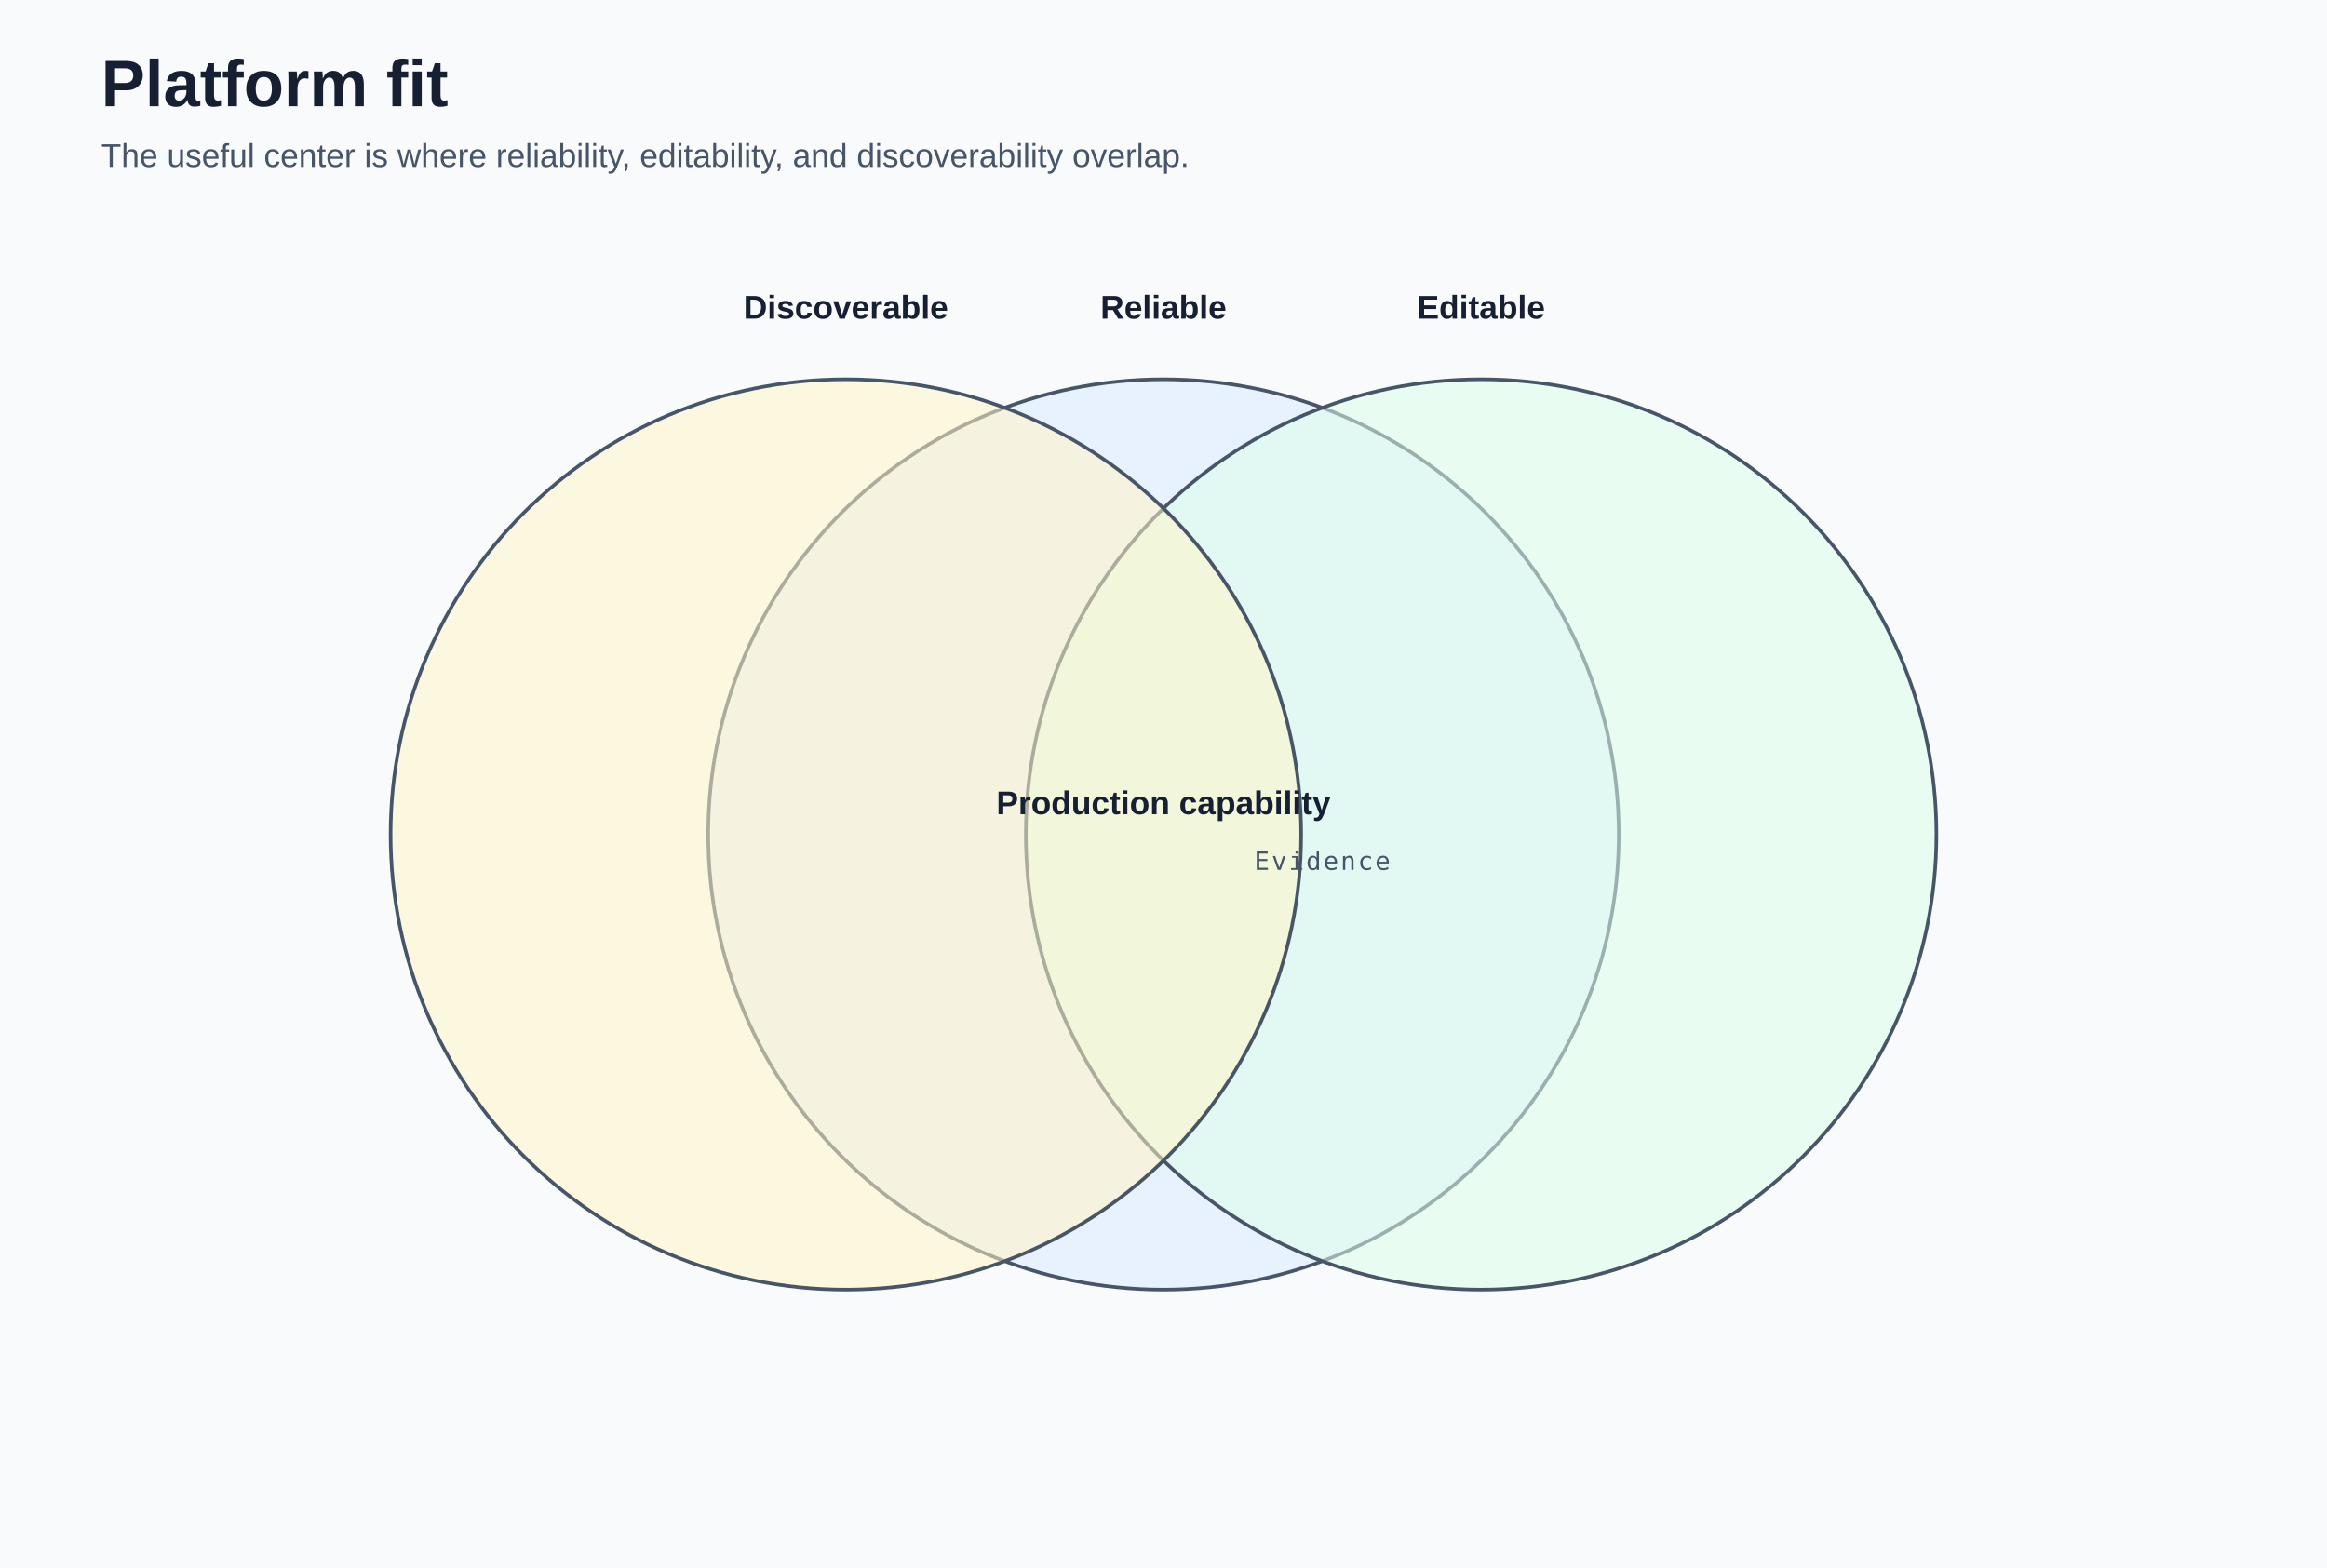
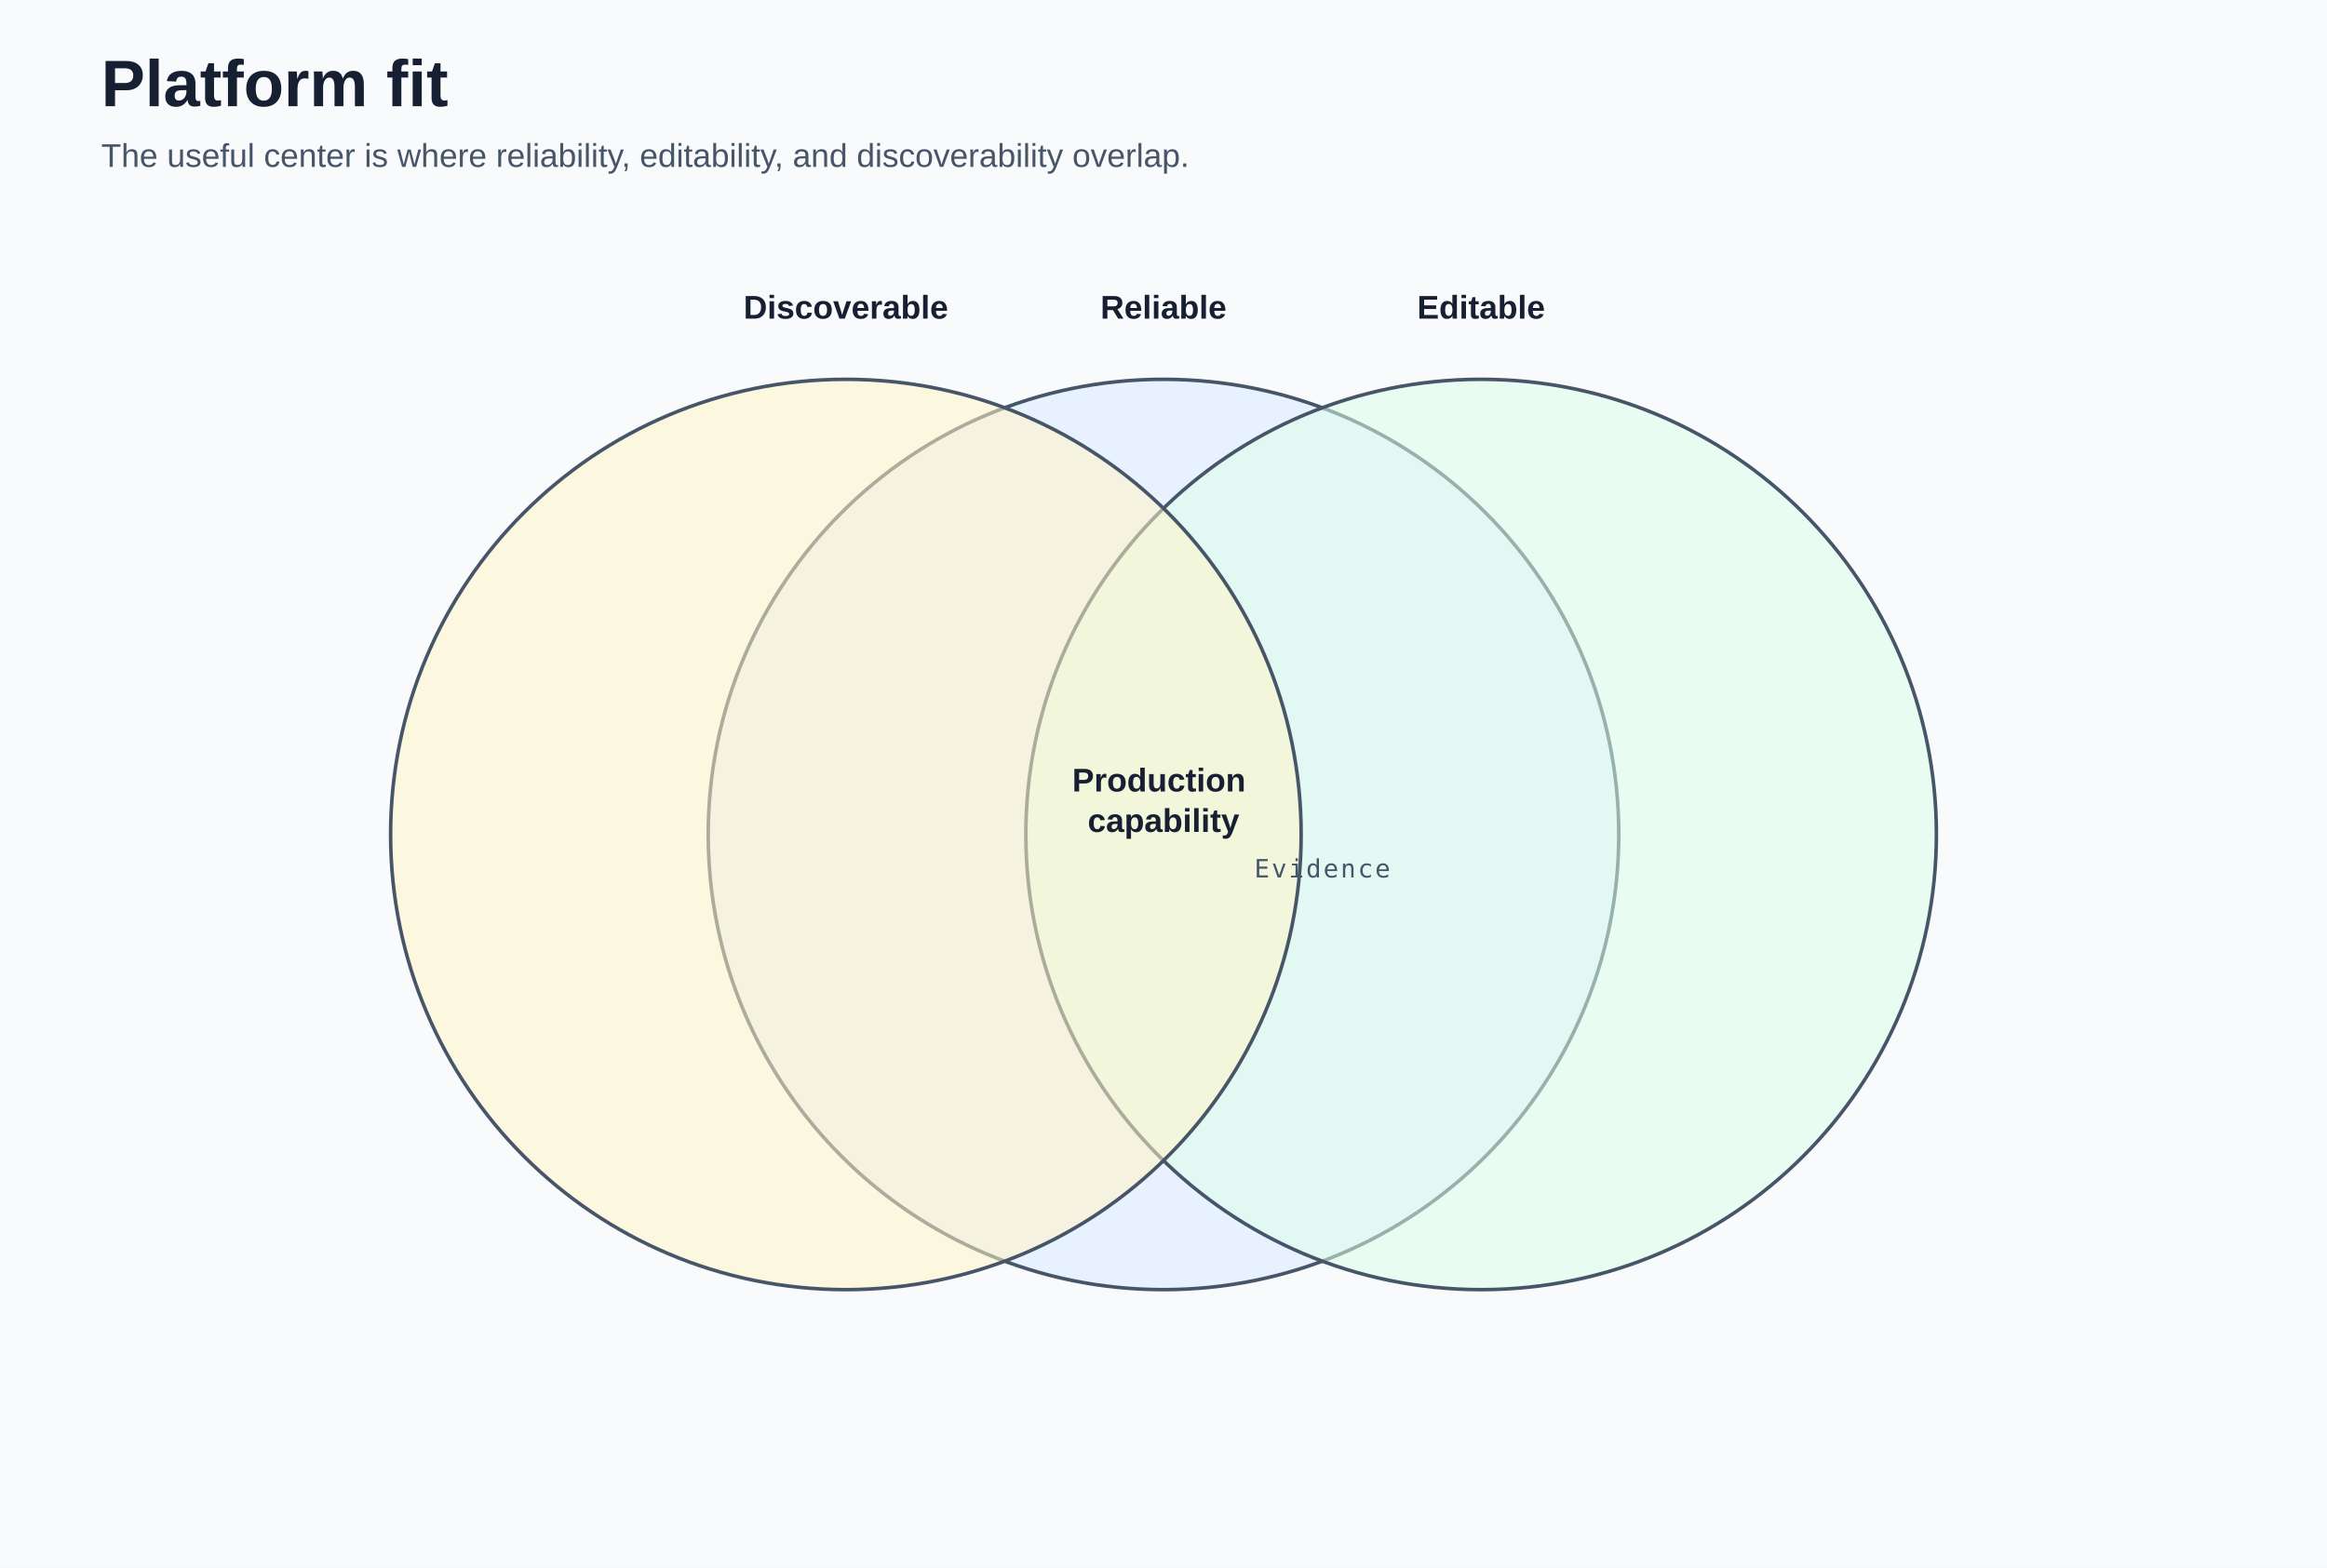
<svg xmlns="http://www.w3.org/2000/svg" width="920" height="620" viewBox="0 0 920 620" role="img" aria-labelledby="notemd-gallery-venn-platform-title notemd-gallery-venn-platform-desc" data-notemd-renderer="notemd-reference-layouts@1.1.0" data-layout-safety="notemd-layout-safety@1.0.0">
  <style>
        .ref-canvas { fill: #f8fafc; }
        .ref-title { fill: #172033; font: 700 26px "Segoe UI", Arial, sans-serif; }
        .ref-summary { fill: #475569; font: 13px "Segoe UI", Arial, sans-serif; }
        .ref-zone { fill: #ffffff; stroke: #cbd5e1; stroke-width: 1; }
        .ref-zone-label { fill: #475569; font: 700 10px "Segoe UI", Arial, sans-serif; letter-spacing: 1.5px; }
        .ref-node { fill: #ffffff; stroke: #cbd5e1; stroke-width: 1.2; }
        .ref-node.focal { fill: #fff7ed; stroke: #c2410c; stroke-width: 1.8; }
        .ref-node.external { stroke-dasharray: 5 4; }
        .ref-node-label { fill: #172033; font: 600 13px "Segoe UI", Arial, sans-serif; }
        .ref-header-label { fill: #ffffff; font: 600 11px "Segoe UI", Arial, sans-serif; }
        .ref-node-sub { fill: #475569; font: 10px Consolas, monospace; }
        .ref-hub-label { fill: #f8fafc; font: 600 13px "Segoe UI", Arial, sans-serif; }
        .ref-hub-sub { fill: #e2e8f0; font: 10px Consolas, monospace; }
        .ref-edge { fill: none; stroke: #475569; stroke-width: 1.5; }
        .ref-edge.accent { stroke: #c2410c; stroke-width: 2; marker-end: url(#notemd-reference-arrow-accent); }
        .ref-edge.link { stroke: #1d4ed8; marker-end: url(#notemd-reference-arrow-link); }
        .ref-edge.trigger { stroke-dasharray: 5 4; }
        .ref-edge.dashed { stroke-dasharray: 5 4; }
        .ref-edge-label { fill: #475569; font: 10px Consolas, monospace; paint-order: stroke; stroke: #f8fafc; stroke-width: 5px; }
        .ref-axis { stroke: #cbd5e1; stroke-width: 1; }
        .ref-axis-label { fill: #475569; font: 10px Consolas, monospace; }
        .ref-chip { fill: #e2e8f0; stroke: #cbd5e1; stroke-width: .7; }
        .ref-chip-text { fill: #172033; font: 700 8px Consolas, monospace; }
        .ref-focal-fill { fill: #fff7ed; stroke: #c2410c; stroke-width: 1.8; }
        .ref-caption { fill: #475569; font: 10px Consolas, monospace; letter-spacing: .8px; }
    </style>
  <defs>
    <marker id="notemd-reference-arrow" markerWidth="8" markerHeight="8" refX="7" refY="4" orient="auto">
      <path d="M0 0 L8 4 L0 8 Z" fill="#475569" />
    </marker>
    <marker id="notemd-reference-arrow-accent" markerWidth="8" markerHeight="8" refX="7" refY="4" orient="auto">
      <path d="M0 0 L8 4 L0 8 Z" fill="#c2410c" />
    </marker>
    <marker id="notemd-reference-arrow-link" markerWidth="8" markerHeight="8" refX="7" refY="4" orient="auto">
      <path d="M0 0 L8 4 L0 8 Z" fill="#1d4ed8" />
    </marker>
  </defs>
  <rect class="ref-canvas" x="0" y="0" width="920" height="620" />
  <text x="40" y="42" text-anchor="start" class="ref-title" data-layout-safety="notemd-layout-safety@1.0.0">
    <tspan x="40" dy="0">Platform fit</tspan>
  </text>
  <text x="40" y="66" text-anchor="start" class="ref-summary" data-layout-safety="notemd-layout-safety@1.0.0">
    <tspan x="40" dy="0">The useful center is where reliability, editability, and discoverability overlap.</tspan>
  </text>
  <g id="reference-set-reliable">
    <circle cx="460" cy="330" r="180" fill="#dbeafe" fill-opacity=".55" stroke="#475569" stroke-width="1.4" />
    <text x="460" y="126" text-anchor="middle" class="ref-node-label" data-layout-safety="notemd-layout-safety@1.0.0">
      <tspan x="460" dy="0">Reliable</tspan>
    </text>
  </g>
  <g id="reference-set-editable">
    <circle cx="585.574" cy="330" r="180" fill="#dcfce7" fill-opacity=".55" stroke="#475569" stroke-width="1.4" />
    <text x="585.574" y="126" text-anchor="middle" class="ref-node-label" data-layout-safety="notemd-layout-safety@1.0.0">
      <tspan x="585.574" dy="0">Editable</tspan>
    </text>
  </g>
  <g id="reference-set-discoverable">
    <circle cx="334.426" cy="330" r="180" fill="#fef3c7" fill-opacity=".55" stroke="#475569" stroke-width="1.4" />
    <text x="334.426" y="126" text-anchor="middle" class="ref-node-label" data-layout-safety="notemd-layout-safety@1.0.0">
      <tspan x="334.426" dy="0">Discoverable</tspan>
    </text>
  </g>
  <g id="reference-intersection-core">
-     <text class="ref-node-label" x="460" y="322" text-anchor="middle" fill="#c2410c" data-layout-safety="notemd-layout-safety@1.0.0">Production capability</text>
+     <text class="ref-node-label" x="460" y="313" text-anchor="middle" fill="#c2410c" data-layout-safety="notemd-layout-safety@1.0.0">
+       <tspan x="460" dy="0">Production</tspan>
+       <tspan x="460" dy="16">capability</tspan>
+     </text>
  </g>
  <g id="reference-intersection-re">
-     <text class="ref-caption" x="522.787" y="344" text-anchor="middle" fill="#172033" data-layout-safety="notemd-layout-safety@1.0.0">Evidence</text>
+     <text class="ref-caption" x="522.787" y="347" text-anchor="middle" fill="#172033" data-layout-safety="notemd-layout-safety@1.0.0">
+       <tspan x="522.787" dy="0">Evidence</tspan>
+     </text>
  </g>
</svg>
